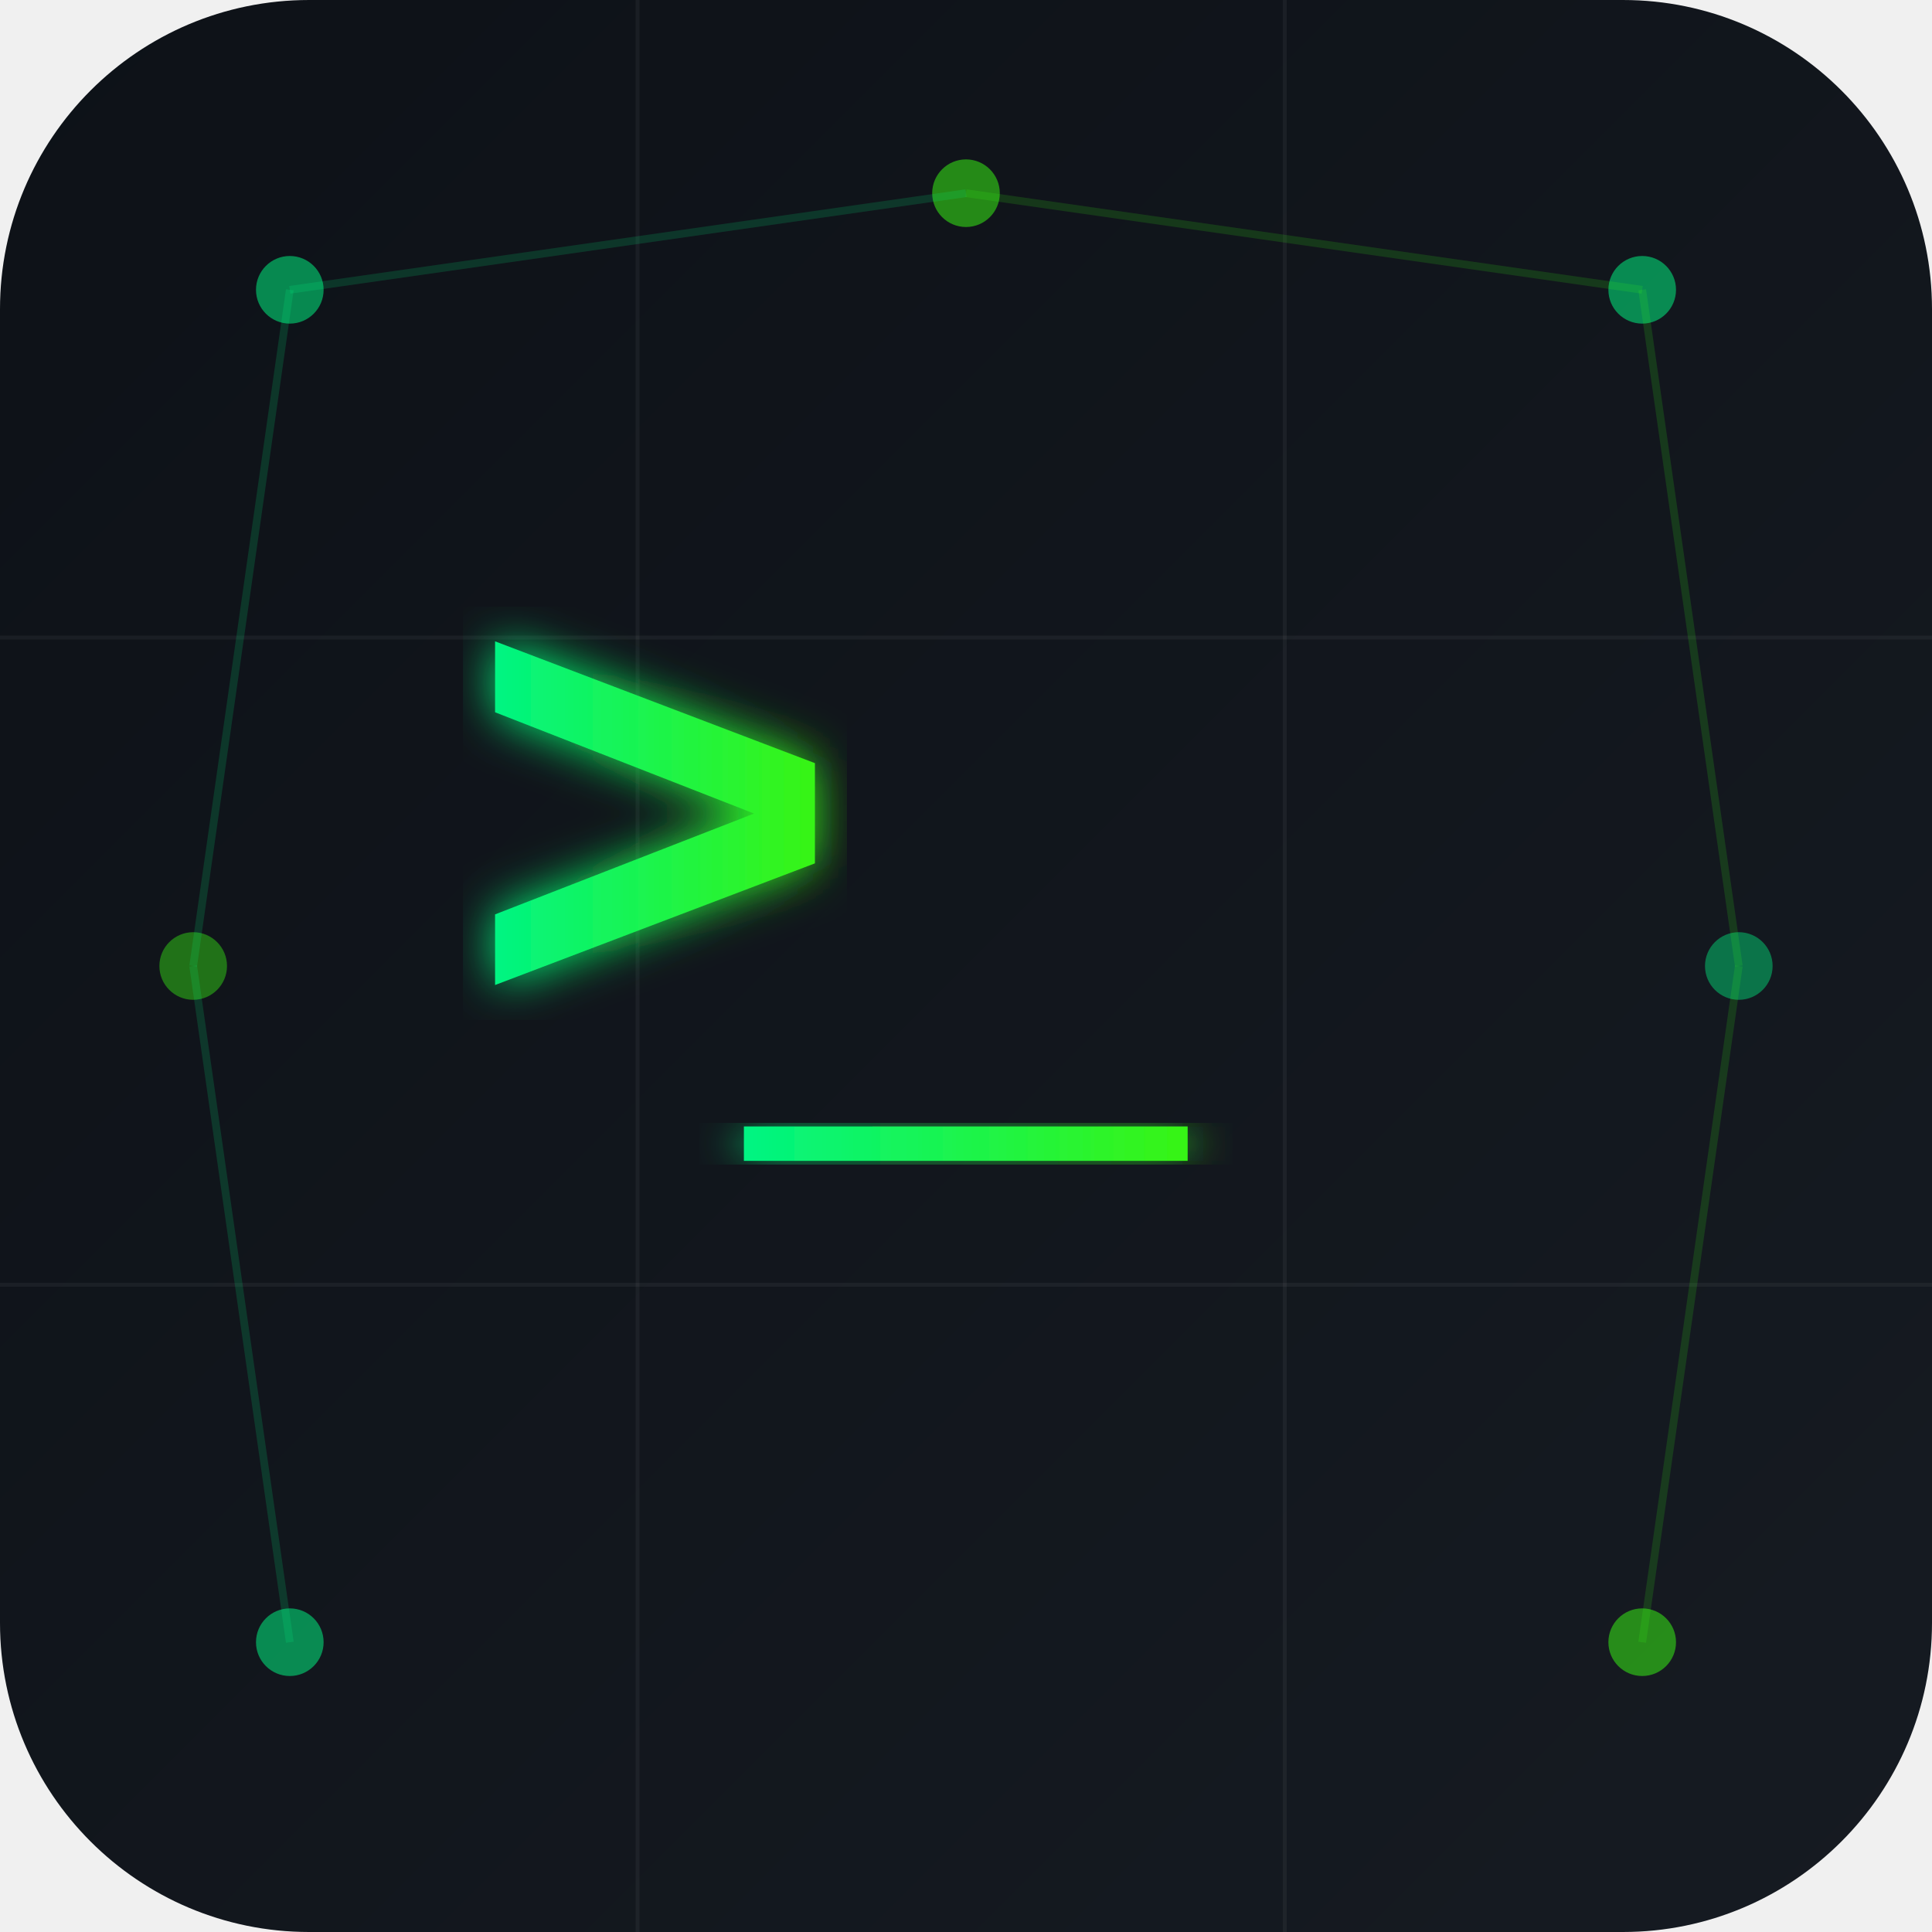
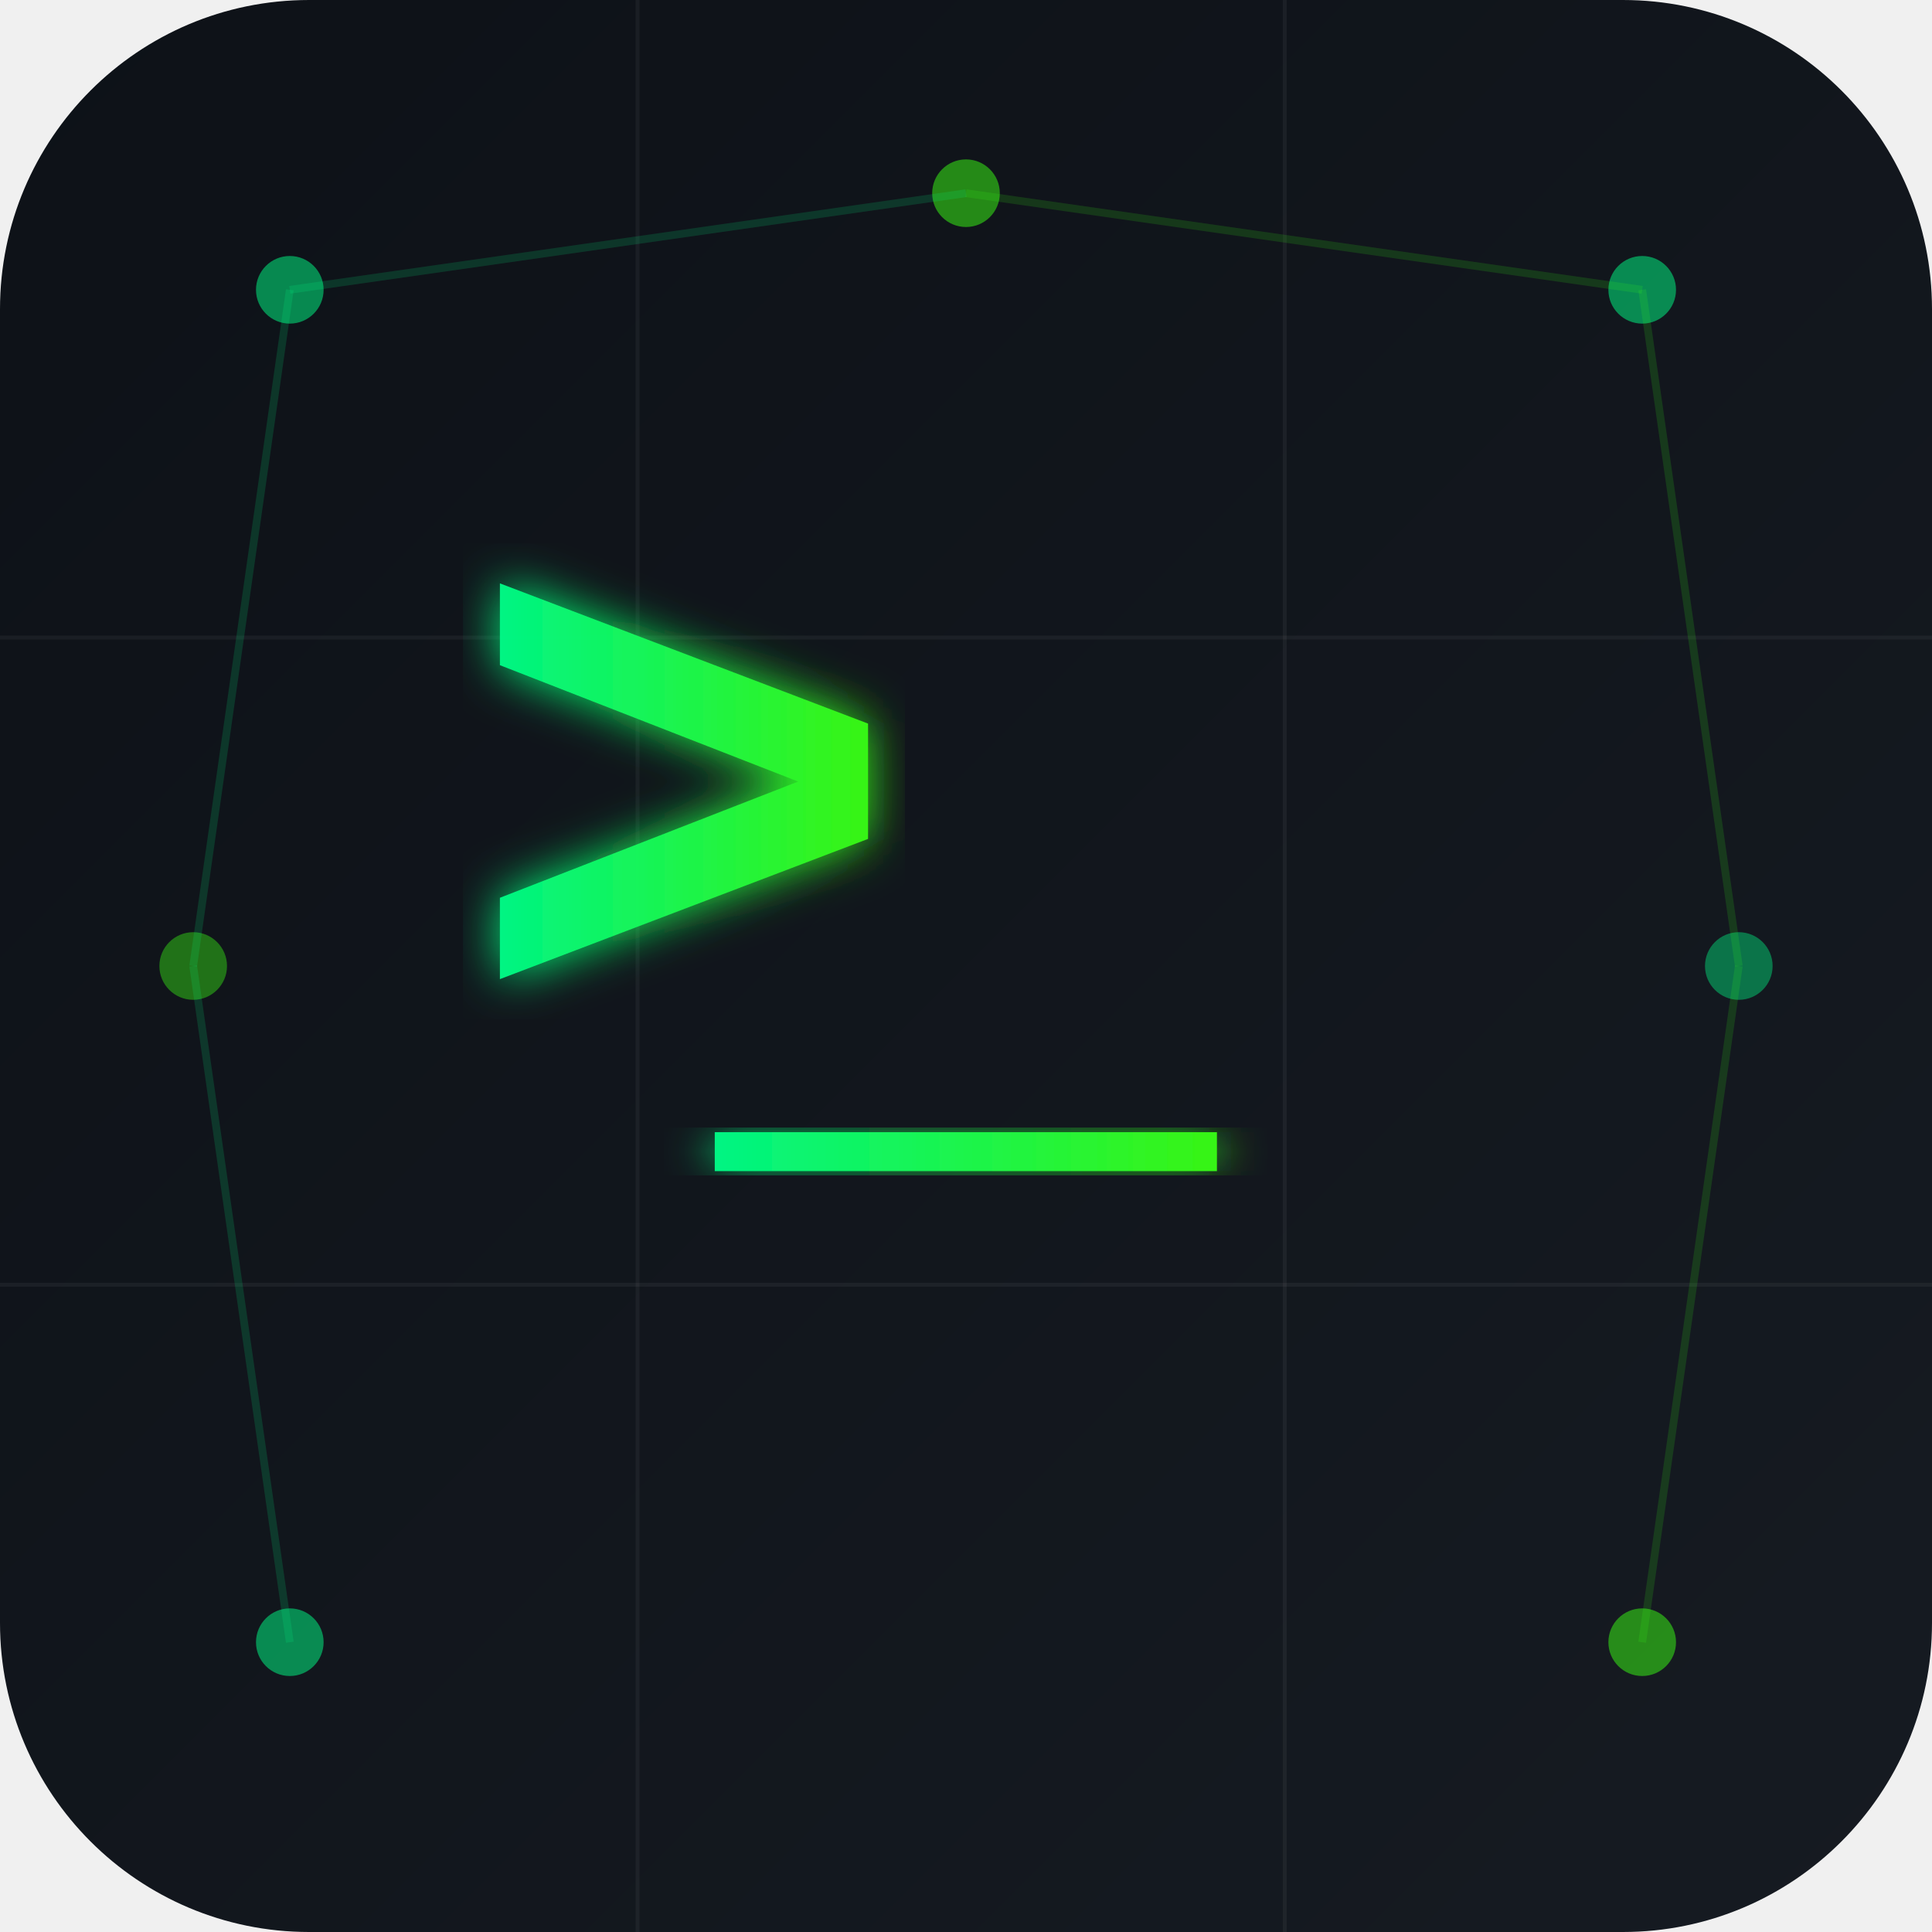
<svg xmlns="http://www.w3.org/2000/svg" viewBox="0 0 200 200" width="200" height="200">
  <defs>
    <linearGradient id="bg" x1="0%" y1="0%" x2="100%" y2="100%">
      <stop offset="0%" style="stop-color:#0d1117" />
      <stop offset="100%" style="stop-color:#161b22" />
    </linearGradient>
    <linearGradient id="prompt" x1="0%" y1="0%" x2="100%" y2="0%">
      <stop offset="0%" style="stop-color:#00ff88" />
      <stop offset="100%" style="stop-color:#39ff14" />
    </linearGradient>
    <filter id="glow">
      <feGaussianBlur stdDeviation="2.5" result="blur" />
      <feMerge>
        <feMergeNode in="blur" />
        <feMergeNode in="SourceGraphic" />
      </feMerge>
    </filter>
  </defs>
  <rect width="200" height="200" rx="32" fill="url(#bg)" />
  <line x1="0" y1="66" x2="200" y2="66" stroke="#ffffff" stroke-width="0.4" opacity="0.05" />
  <line x1="0" y1="133" x2="200" y2="133" stroke="#ffffff" stroke-width="0.4" opacity="0.05" />
  <line x1="66" y1="0" x2="66" y2="200" stroke="#ffffff" stroke-width="0.4" opacity="0.05" />
  <line x1="133" y1="0" x2="133" y2="200" stroke="#ffffff" stroke-width="0.4" opacity="0.05" />
  <circle cx="30" cy="30" r="3.5" fill="#00ff88" opacity="0.5" />
  <circle cx="100" cy="20" r="3.5" fill="#39ff14" opacity="0.5" />
  <circle cx="170" cy="30" r="3.5" fill="#00ff88" opacity="0.5" />
  <circle cx="170" cy="170" r="3.5" fill="#39ff14" opacity="0.5" />
  <circle cx="30" cy="170" r="3.5" fill="#00ff88" opacity="0.5" />
  <circle cx="20" cy="100" r="3.5" fill="#39ff14" opacity="0.4" />
  <circle cx="180" cy="100" r="3.5" fill="#00ff88" opacity="0.4" />
  <line x1="30" y1="30" x2="100" y2="20" stroke="#00ff88" stroke-width="0.8" opacity="0.15" />
  <line x1="100" y1="20" x2="170" y2="30" stroke="#39ff14" stroke-width="0.8" opacity="0.15" />
  <line x1="30" y1="30" x2="20" y2="100" stroke="#00ff88" stroke-width="0.8" opacity="0.15" />
  <line x1="170" y1="30" x2="180" y2="100" stroke="#39ff14" stroke-width="0.8" opacity="0.15" />
  <line x1="20" y1="100" x2="30" y2="170" stroke="#00ff88" stroke-width="0.8" opacity="0.15" />
  <line x1="180" y1="100" x2="170" y2="170" stroke="#39ff14" stroke-width="0.8" opacity="0.15" />
-   <text x="100" y="112" text-anchor="middle" font-family="'SF Mono','Fira Code','Courier New',monospace" font-size="76" font-weight="700" fill="url(#prompt)" filter="url(#glow)" opacity="0.95">_</text>
-   <text x="48" y="106" text-anchor="start" font-family="'SF Mono','Fira Code','Courier New',monospace" font-size="66" font-weight="700" fill="url(#prompt)" filter="url(#glow)" opacity="0.95">&gt;</text>
+   <text x="100" y="112" text-anchor="middle" font-family="'SF Mono','Fira Code','Courier New',monospace" font-size="86" font-weight="700" fill="url(#prompt)" filter="url(#glow)" opacity="0.95">_</text>
+   <text x="48" y="106" text-anchor="start" font-family="'SF Mono','Fira Code','Courier New',monospace" font-size="76" font-weight="700" fill="url(#prompt)" filter="url(#glow)" opacity="0.95">&gt;</text>
</svg>
